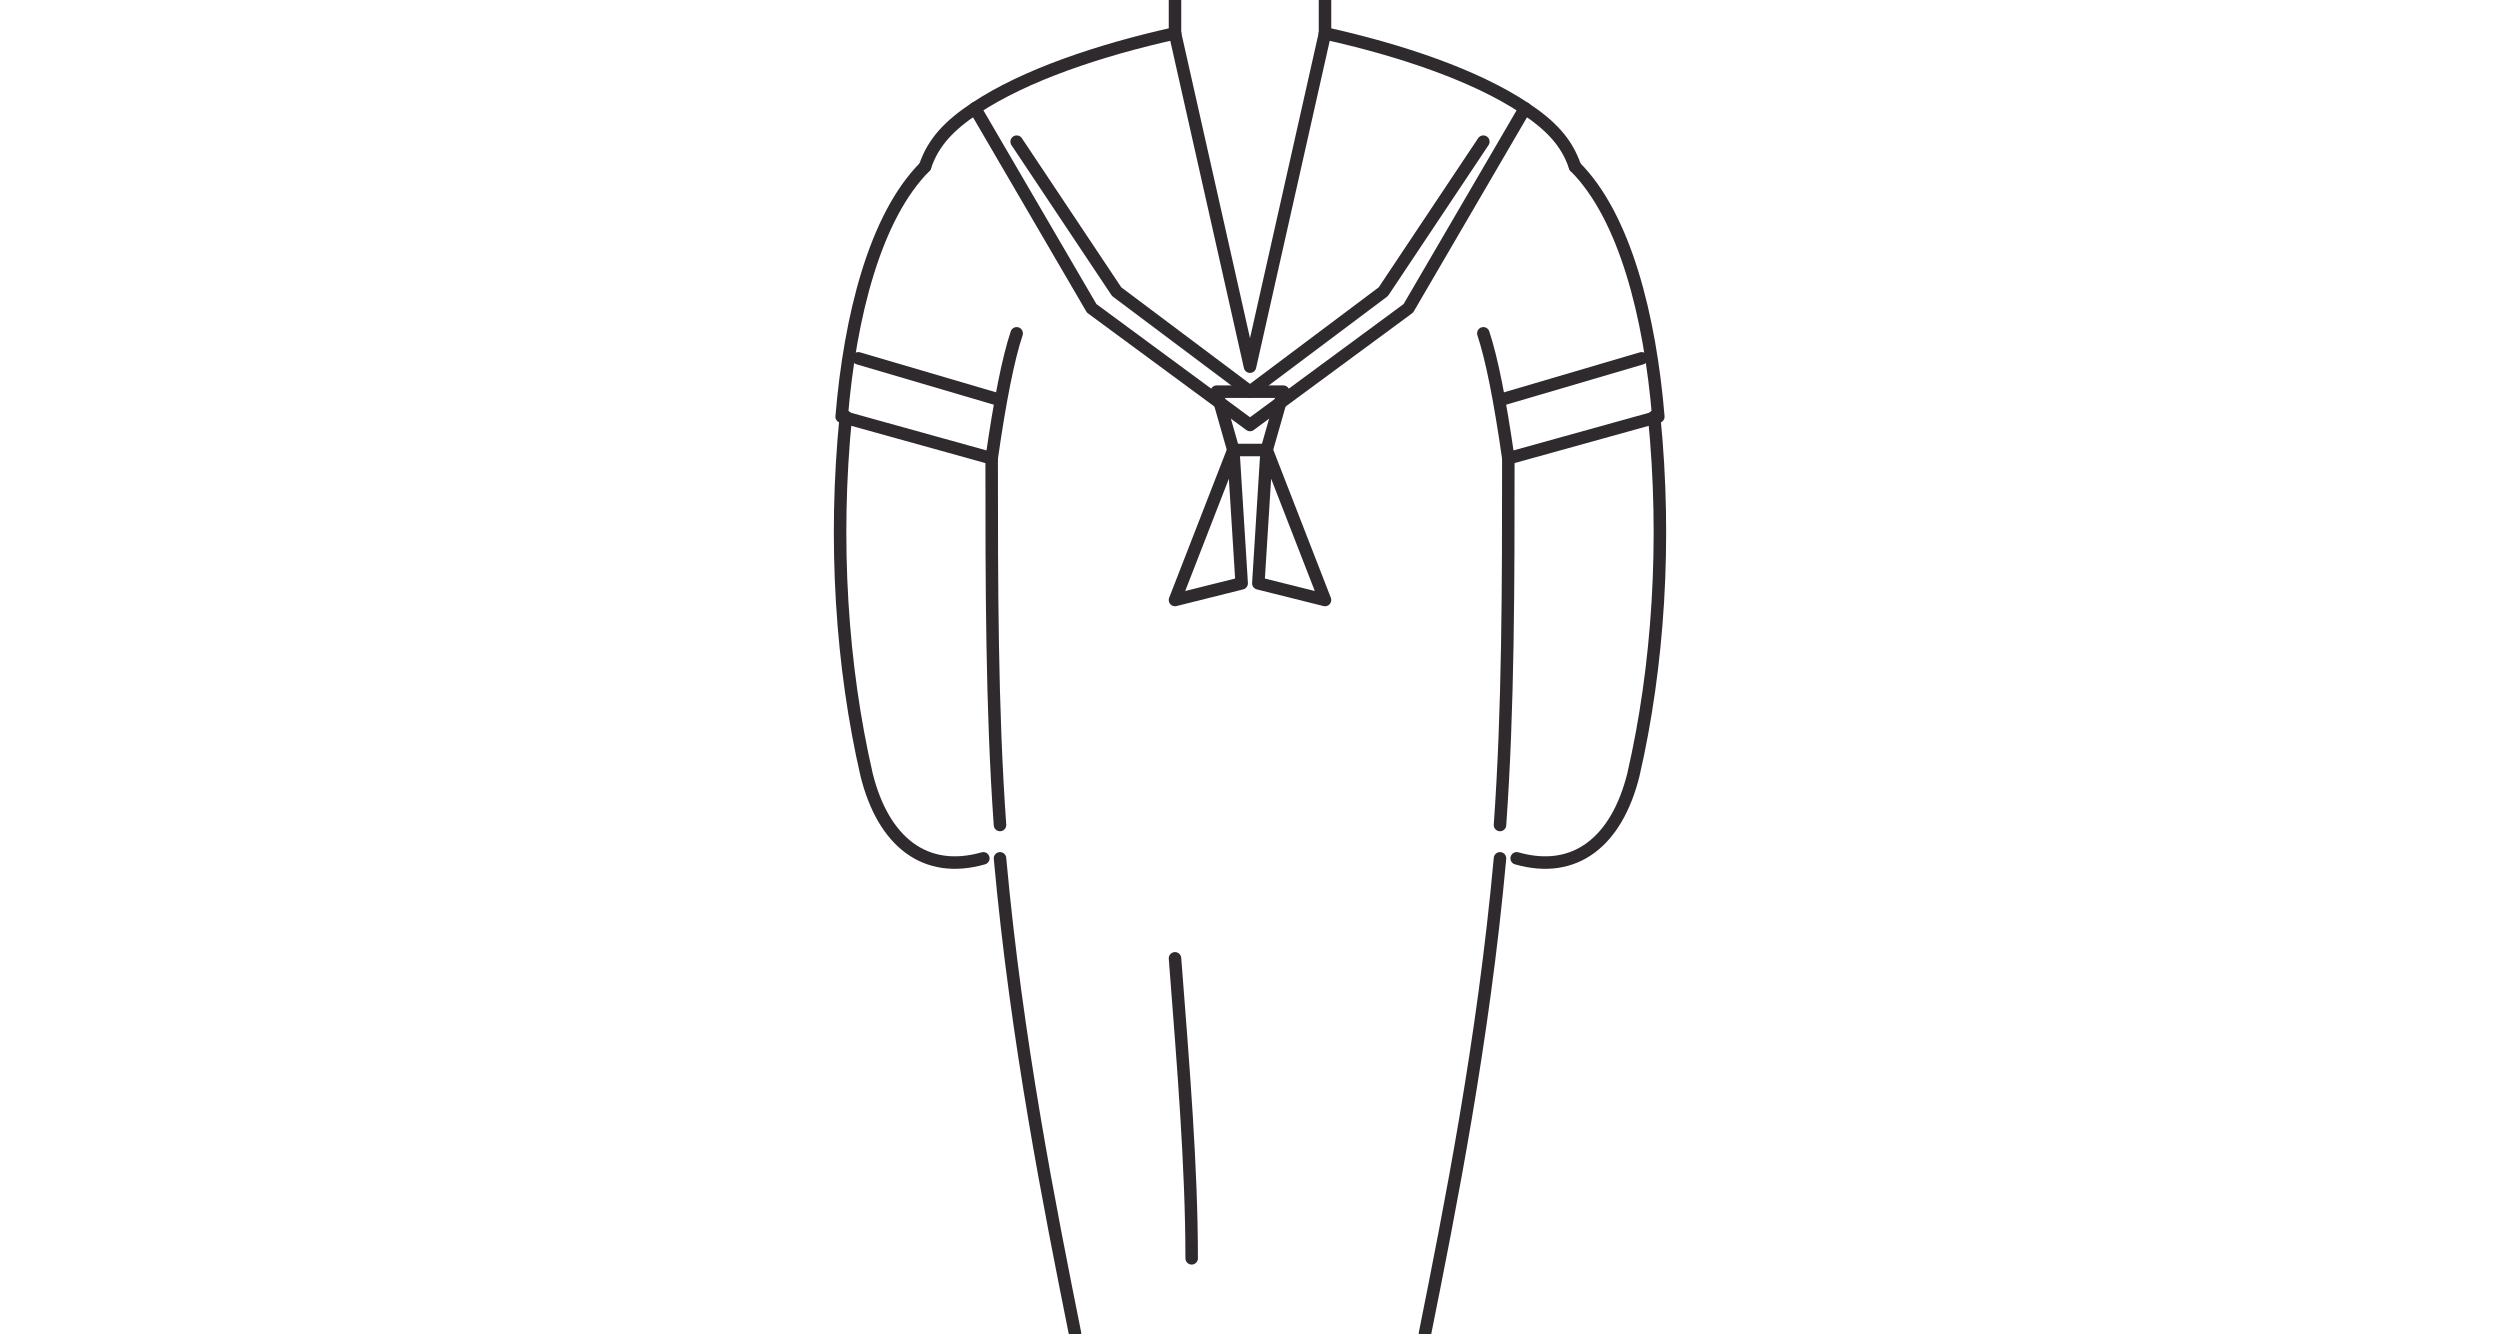
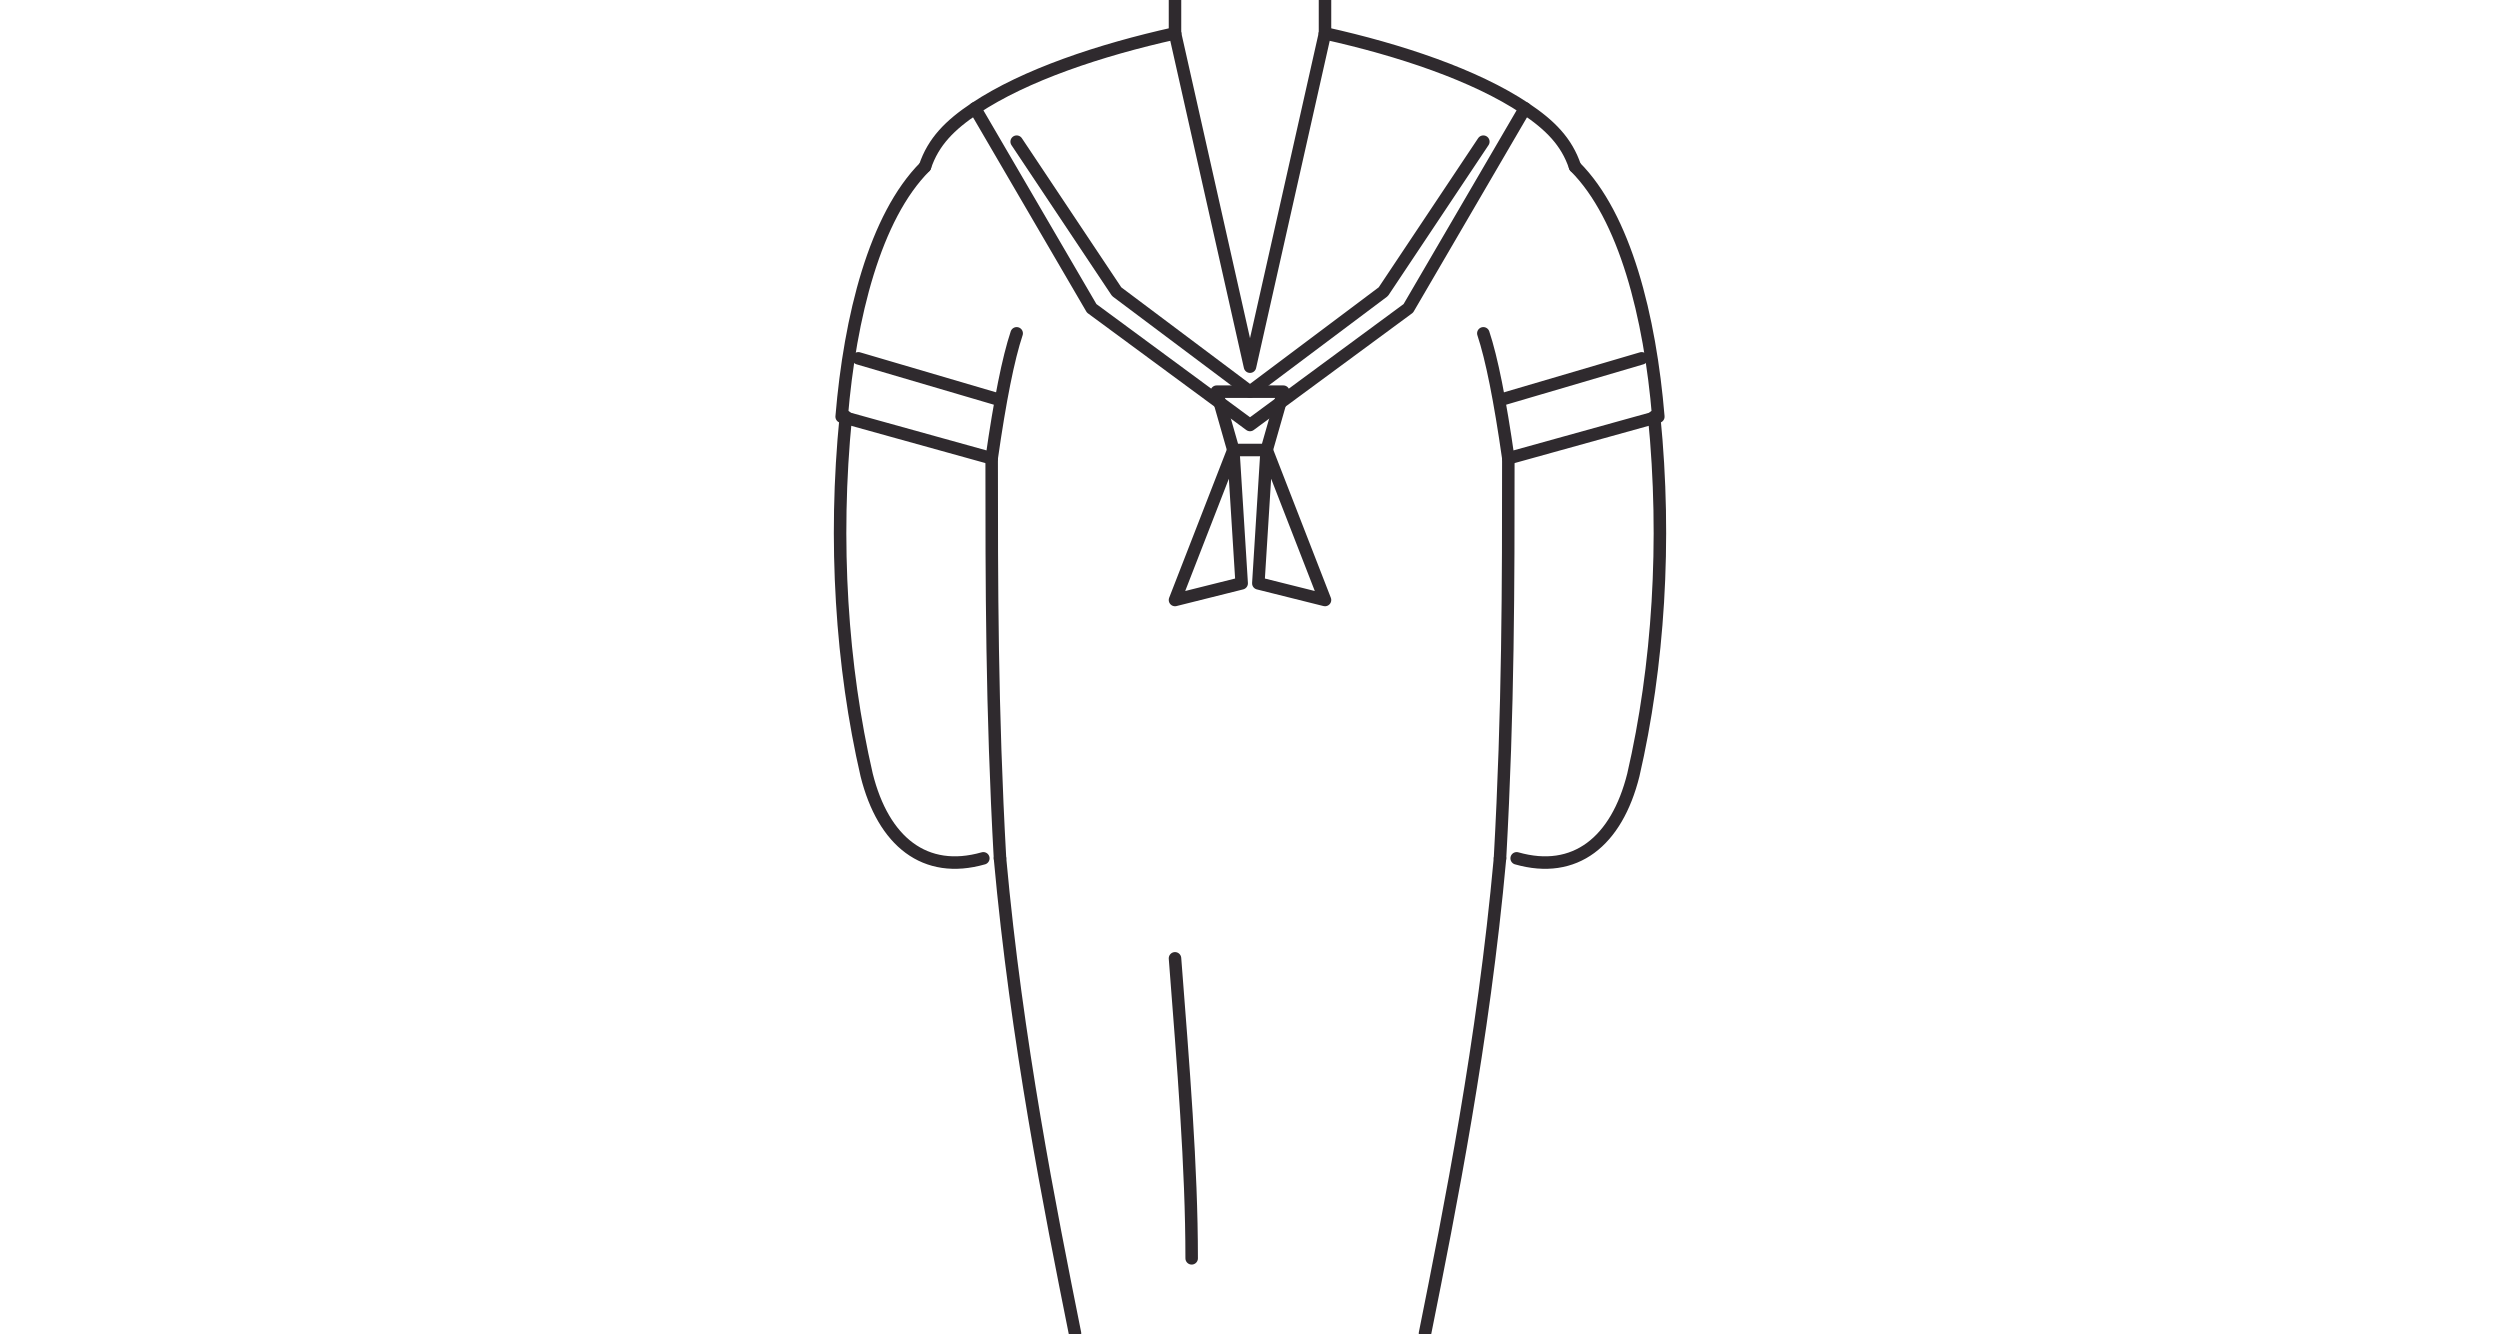
<svg xmlns="http://www.w3.org/2000/svg" viewBox="0 250 600 320" data-band="torso" data-name="Sailor-collar top" fill="none" stroke="#2F2A2E" stroke-width="3" stroke-linecap="round" stroke-linejoin="round">
  <path d="M282 250 L282 258" />
  <path d="M318 250 L318 258" />
  <path d="M234 276 C228 280 224 284 222 290" />
  <path d="M366 276 C372 280 376 284 378 290" />
  <path d="M222 290 C210 302 204 326 202 350 L238 360 C240 346 242 336 244 330" />
  <path d="M378 290 C390 302 396 326 398 350 L362 360 C360 346 358 336 356 330" />
-   <path d="M206 336 L240 346" />
-   <path d="M394 336 L360 346" />
+   <path d="M206 336 L240 346" data-detail="" />
+   <path d="M394 336 L360 346" data-detail="" />
  <path d="M203 350 C200 380 202 410 208 436 C212 452 222 460 236 456" />
  <path d="M397 350 C400 380 398 410 392 436 C388 452 378 460 364 456" />
-   <path d="M238 360 C238 390 238 420 240 448" />
-   <path d="M362 360 C362 390 362 420 360 448" />
+   <path d="M238 360 C238 390 238 420 240 456" />
+   <path d="M362 360 C362 390 362 420 360 456" />
  <path d="M240 456 C244 500 252 540 258 570" />
  <path d="M360 456 C356 500 348 540 342 570" />
  <path d="M282 258 L300 338 L318 258" />
  <path d="M282 258 C264 262 246 268 234 276 L262 324 L300 352 L338 324 L366 276 C354 268 336 262 318 258" />
-   <path d="M244 284 L268 320 L300 344 L332 320 L356 284" />
+   <path d="M244 284 L268 320 L300 344 L332 320 L356 284" data-detail="" />
  <path d="M292 344 L308 344 L304 358 L296 358 Z" />
  <path d="M296 358 L282 394 L298 390 Z" />
  <path d="M304 358 L318 394 L302 390 Z" />
-   <path d="M282 480 C284 506 286 530 286 552" />
+   <path d="M282 480 C284 506 286 530 286 552" data-detail="" />
</svg>
